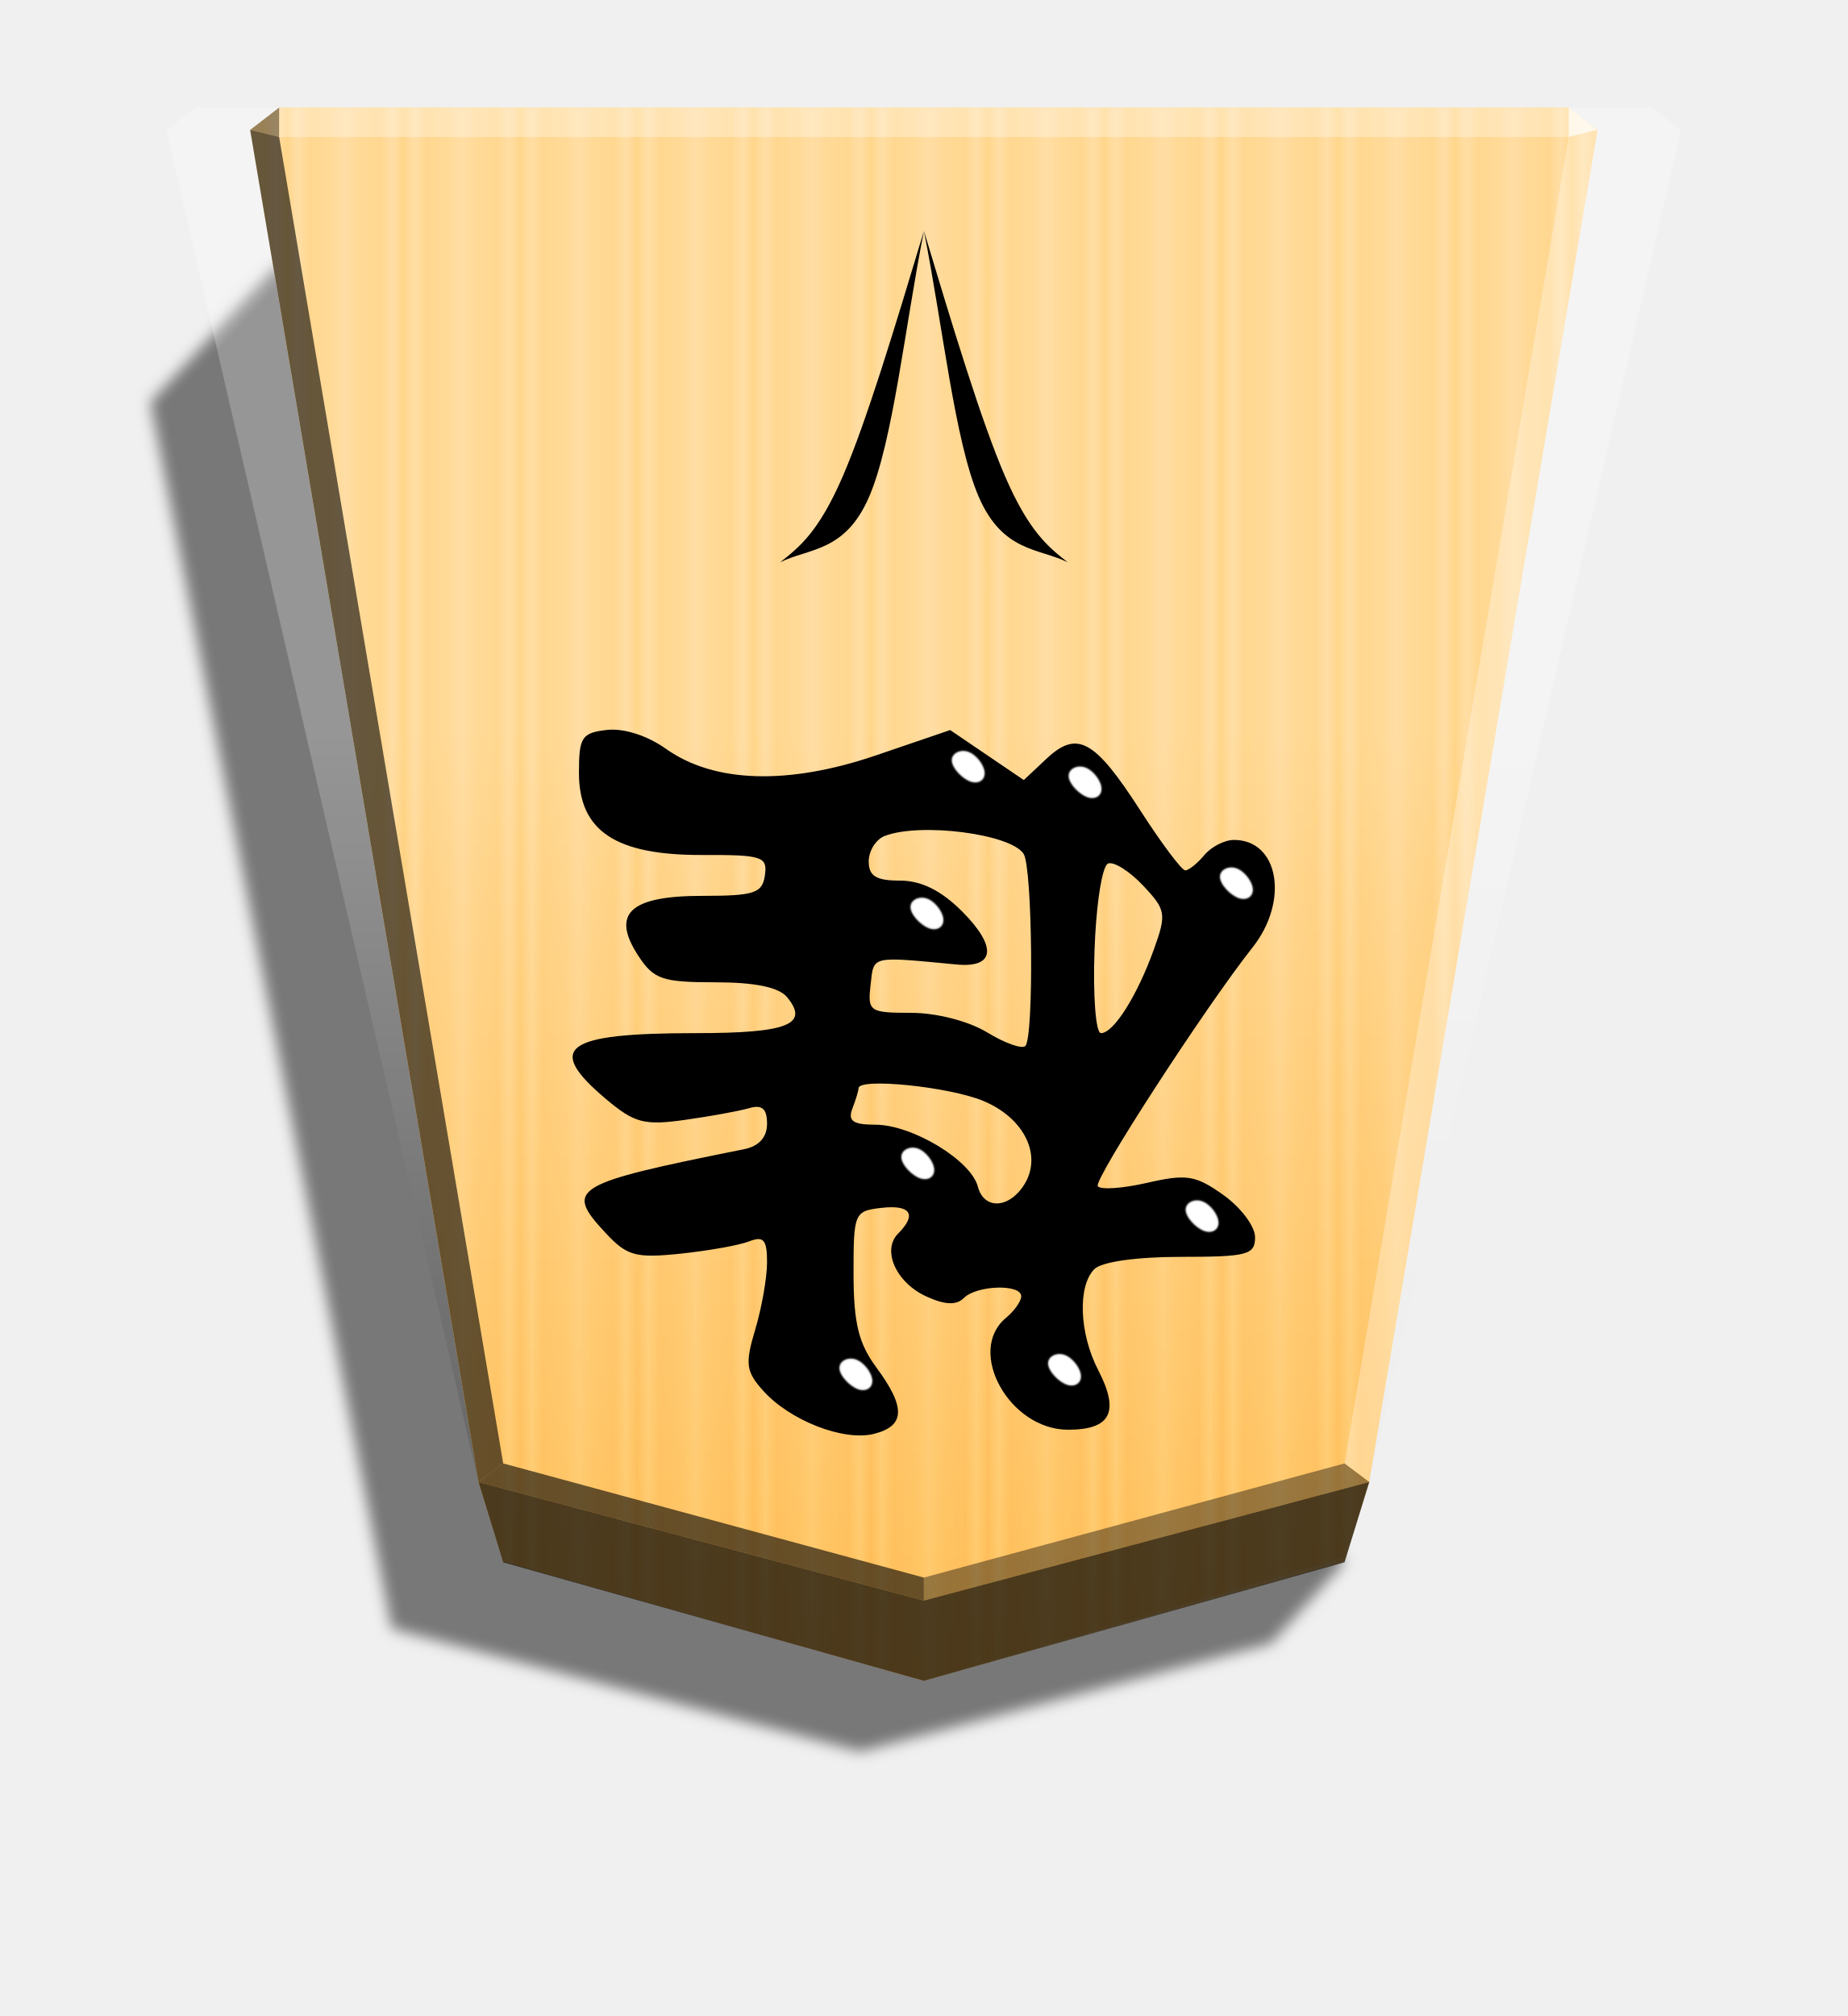
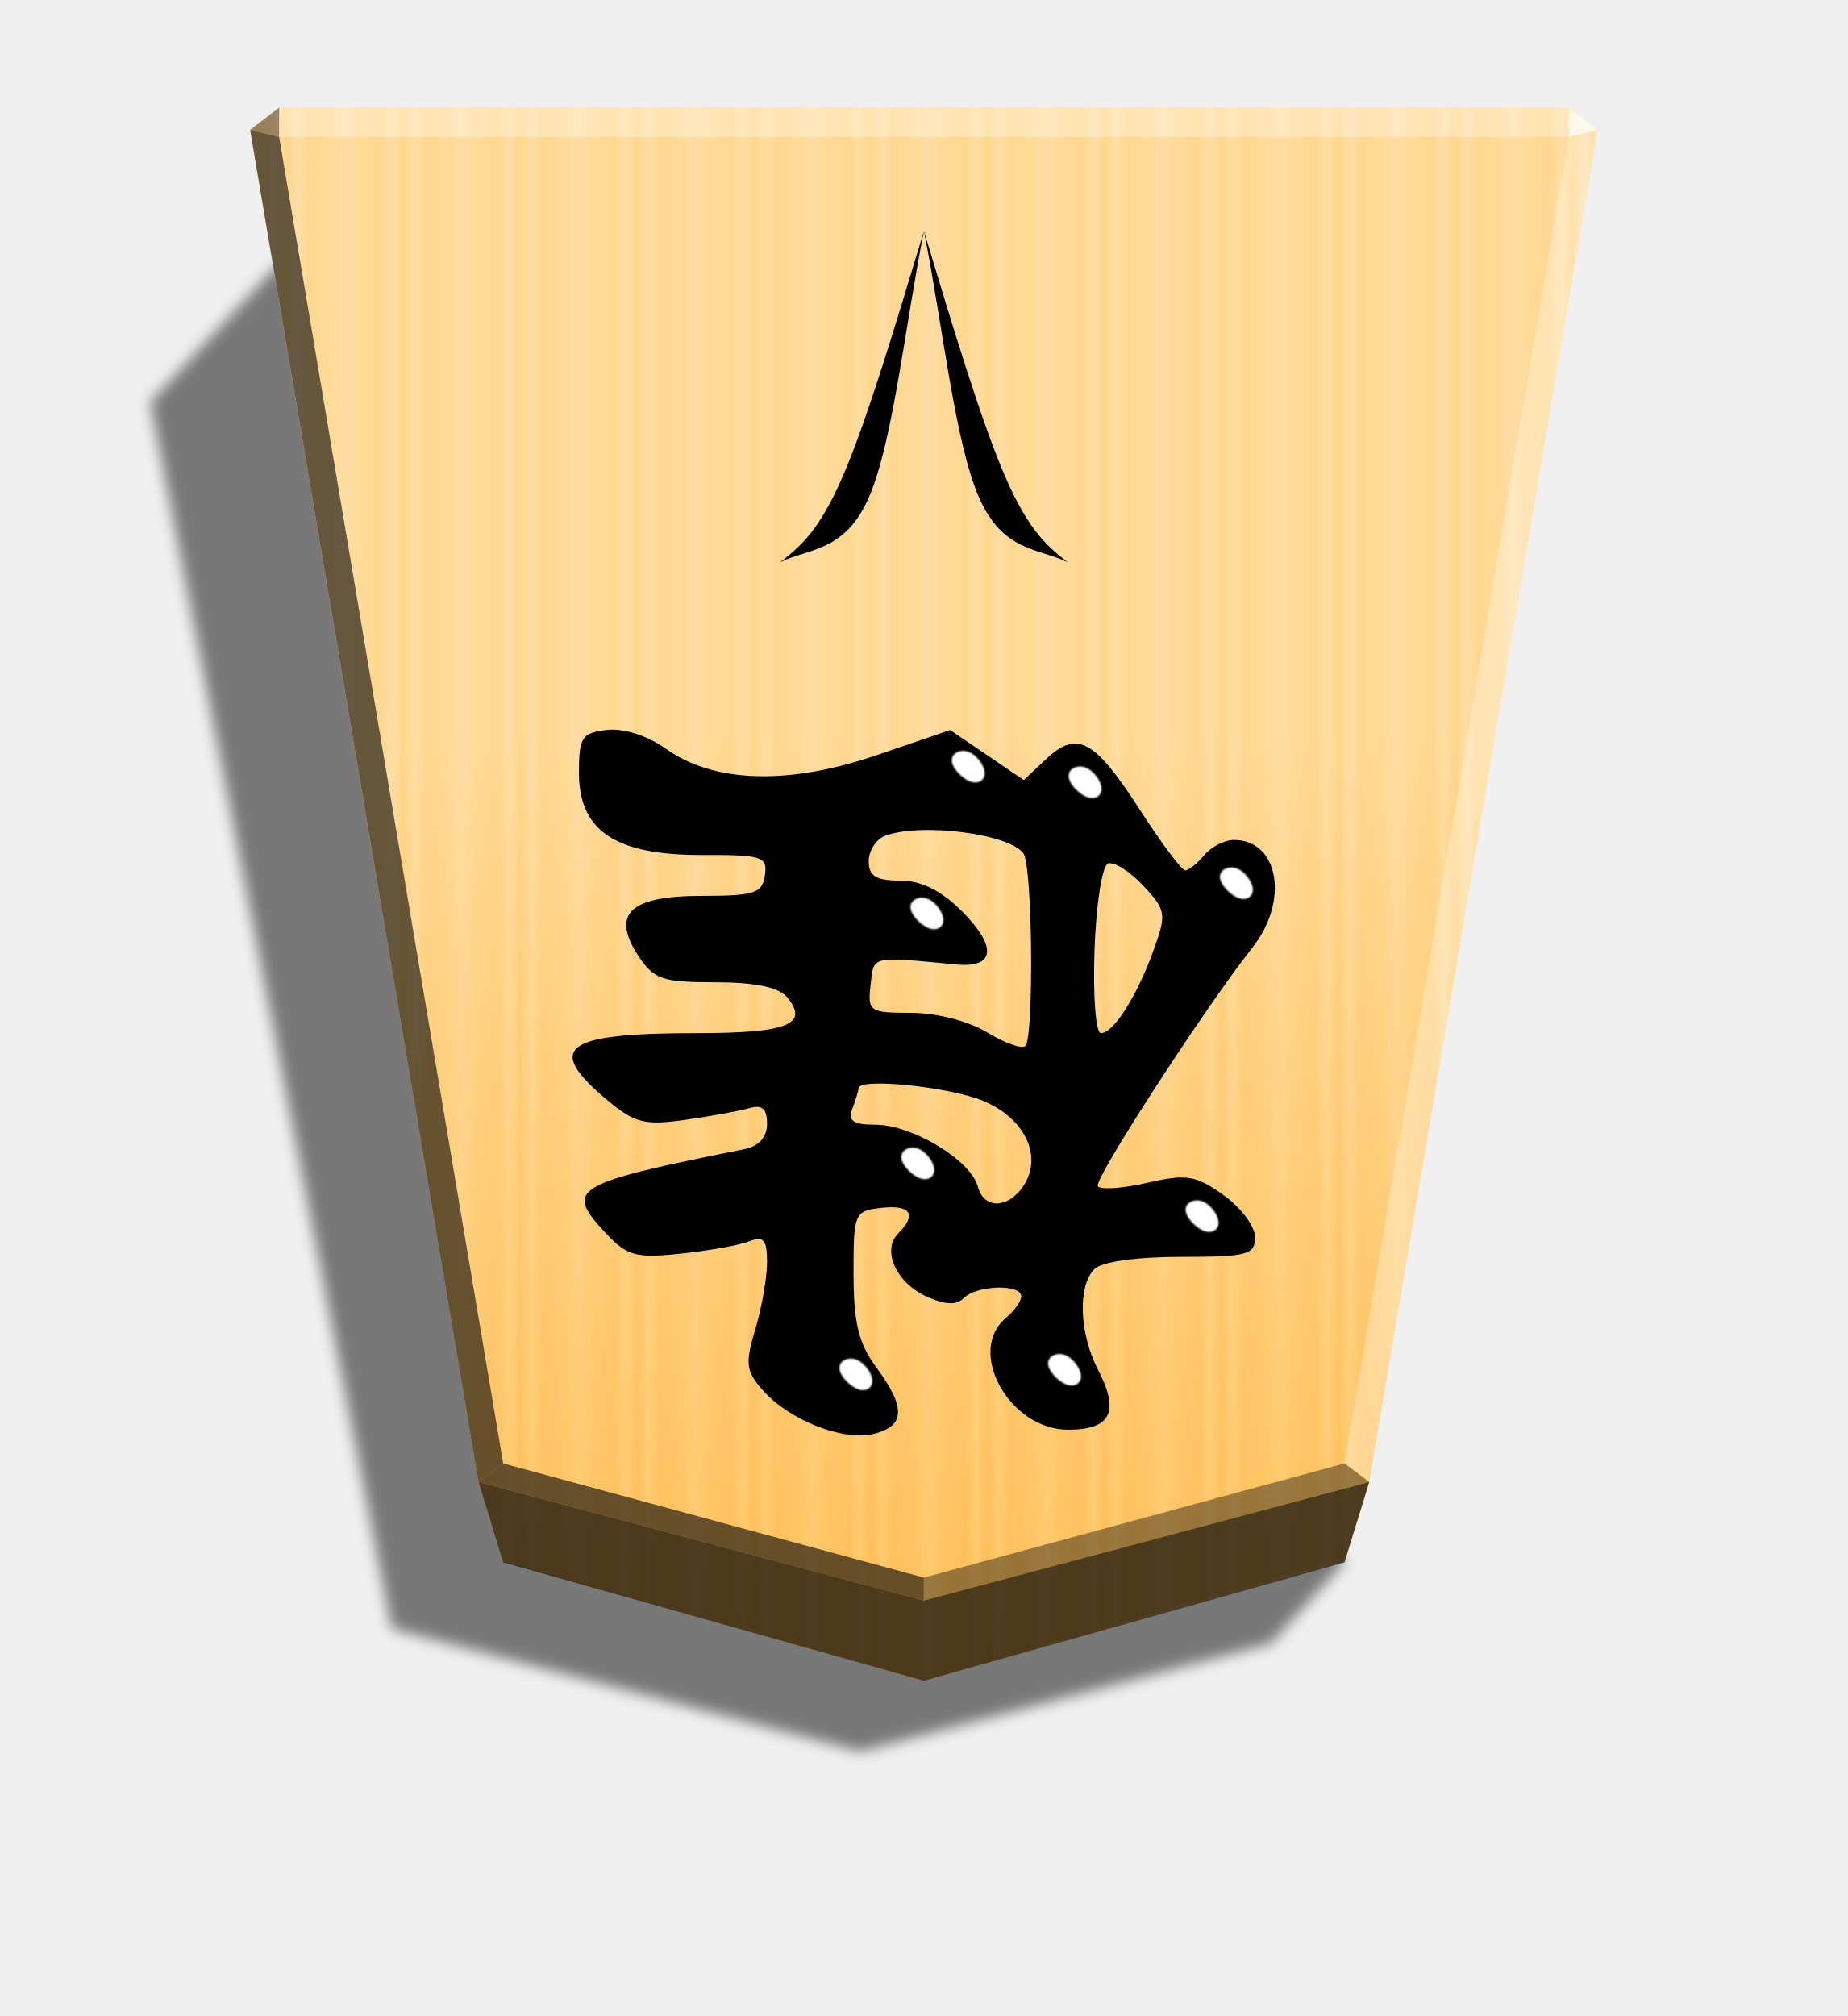
<svg xmlns="http://www.w3.org/2000/svg" xmlns:xlink="http://www.w3.org/1999/xlink" width="498.898" height="544.252" viewBox="0 0 1320 1440">
  <style>.B{filter:url(#D)}.C{color-interpolation-filters:sRGB}</style>
  <defs>
    <linearGradient id="A" x1="-1430.769" y1="-77.47" x2="-1409.955" y2="-77.47" spreadMethod="reflect" gradientUnits="userSpaceOnUse">
      <stop offset="0" stop-color="#ffd285" />
      <stop offset=".232" stop-color="#ffcd79" />
      <stop offset=".616" stop-color="#ffca73" />
      <stop offset=".808" stop-color="#ffd386" />
      <stop offset="1" stop-color="#ffc86e" />
    </linearGradient>
    <filter id="B" x="-.014" y="-.011" width="1.028" height="1.022" class="C">
      <feGaussianBlur stdDeviation="2.441" />
    </filter>
    <linearGradient id="C" x1="-905.021" y1="-376.306" x2="-904.556" y2="184.159" gradientUnits="userSpaceOnUse">
      <stop offset="0" />
      <stop offset=".602" stop-color="#fff" />
    </linearGradient>
    <filter id="D" x="-.079" y="-.083" width="1.159" height="1.166" class="C">
      <feGaussianBlur stdDeviation=".392" />
    </filter>
    <path id="E" d="M-2531.508-179.429c2.955 1.031 6.529 4.742 6.735 7.422s-2.955 4.33-5.91 3.299-5.704-4.742-5.91-7.422 2.131-4.33 5.086-3.299z" />
  </defs>
  <path style="mix-blend-mode:multiply" d="M-2655.488 204.013l26.181 28.949 146.334 38.515 166.935-43.817 86.005-436.932-45.894-49.39z" transform="matrix(-2.0051 0 0 2.0051 -4364.078 706.8231)" opacity=".5" filter="url(#B)" />
  <path d="M-1220.686-332.674l-149.881 42.384-8.809 28.459-81.338 481.636 10.349 7.986h459.359l10.348-7.986-81.338-481.636-8.809-28.459z" fill="url(#A)" transform="matrix(-2.0051 0 0 -2.0051 -1787.639 533.5419)" />
-   <path d="M-905.021-376.306l-149.881 44.065-8.809 26.778-111.156 481.636 10.349 7.986h518.995l10.349-7.986-111.156-481.636-8.809-28.601z" opacity=".25" fill="url(#C)" transform="matrix(-2.0051 0 0 -2.0051 -1154.688 446.0546)" style="mix-blend-mode:overlay" />
+   <path d="M-905.021-376.306l-149.881 44.065-8.809 26.778-81.338 481.636 10.349 7.986h459.359l10.349-7.986-81.338-481.636-8.809-28.601z" opacity=".25" fill="url(#C)" transform="matrix(-2.0051 0 0 -2.0051 -1154.688 446.0546)" style="mix-blend-mode:overlay" />
  <path d="M199.419 97.854l.043-21.064-20.75 16.013 20.707 5.052zm778.776 960.694l-17.664-13.248L660 1126.847v16.402z" opacity=".4" />
  <path d="M341.805 1058.548l17.664-13.248L660 1126.847v16.402z" opacity=".6" />
  <path d="M341.805 1058.548l17.664-13.248-160.05-947.446-20.707-5.052z" opacity=".6" />
  <g fill="#fff">
    <path d="M978.195 1058.548l-17.664-13.248 160.05-947.446 20.707-5.052z" opacity=".3" />
    <path d="M1120.582 97.854l-.043-21.064 20.75 16.013-20.707 5.052z" opacity=".8" />
    <path d="M1120.582 97.854H199.419l.043-21.064h921.077l.043 21.064z" opacity=".3" />
  </g>
  <path d="M359.468 1115.896l-17.663-57.348L660 1143.25l318.195-84.702-17.663 57.348L660 1200.598l-300.532-84.702z" opacity=".7" />
  <g transform="matrix(-1.9861 0 0 -1.9861 -4414.767 635.9745)">
    <path d="M-2577.841 48.663l-13.245-8.989-8.112 7.621c-11.076 10.406-17.345 6.974-33.737-18.469-7.652-11.878-14.946-21.61-16.208-21.628s-4.344 2.437-6.848 5.454-7.314 5.486-10.688 5.486c-16.134 0-19.925-21.935-6.684-38.671 16.98-21.461 57.163-83.421 55.669-85.839-.855-1.383-8.823-.852-17.707 1.181-14.26 3.263-17.484 2.748-27.514-4.394-6.249-4.45-11.362-11.27-11.362-15.156 0-6.337 2.752-7.065 26.697-7.065 15.888 0 28.474-1.777 31.086-4.388 6.113-6.113 5.475-23.131-1.362-36.352-7.778-15.041-4.541-21.431 10.856-21.431 21.084 0 36.759 28.248 22.323 40.229-3.017 2.504-5.486 5.997-5.486 7.762 0 4.499 16.017 4.016 20.655-.623 2.671-2.672 6.749-2.503 13.461.555 10.914 4.973 16.138 16.657 10.133 22.663-6.827 6.827-4.477 10.41 6.037 9.201 9.764-1.123 10.057-1.816 10.033-23.741-.019-17.639-1.821-25.014-8.229-33.681-10.625-14.371-10.371-21.027.908-23.858 10.941-2.746 30.303 4.834 39.921 15.628 6.111 6.859 6.451 9.58 2.743 21.958-2.328 7.771-4.233 18.639-4.233 24.153 0 8.069 1.248 9.532 6.4 7.503 3.52-1.387 14.629-3.378 24.686-4.426 16.189-1.687 19.282-.835 26.977 7.429 14.936 16.042 12.179 17.709-49.834 30.14-5.318 1.066-8.229 4.299-8.229 9.14 0 5.407 1.78 6.972 6.4 5.624 3.52-1.027 13.921-2.926 23.115-4.22 14.65-2.063 18.151-1.145 28.343 7.431 22.15 18.638 15.175 23.763-32.341 23.763-32.946 0-40.853 3.134-32.698 12.96 2.949 3.553 11.547 5.326 25.831 5.326 19.024 0 22.105 1.06 27.643 9.512 9.93 15.155 3.092 21.574-22.981 21.574-18.766 0-21.617.934-22.541 7.387-.969 6.764.934 7.381 22.577 7.314 31.215-.096 44.311 8.646 44.311 29.58 0 12.812-1.006 14.35-10.065 15.392-6.014.692-14.544-2.032-21.195-6.767-17.338-12.346-43.993-13.168-75.729-2.334l-26.531 9.057zm36.751-29.088c3.182-1.221 5.785-5.335 5.785-9.143 0-5.293-2.65-6.923-11.253-6.923-7.631 0-14.79-3.537-22.242-10.989-12.745-12.745-11.997-20.488 1.851-19.182 31.266 2.947 29.75 3.305 30.972-7.314 1.104-9.595.432-10.058-14.629-10.071-9.12-.01-20.659-2.985-27.326-7.05-6.347-3.87-12.519-6.058-13.714-4.862-3.128 3.129-2.577 64.161.625 69.104 4.647 7.174 37.102 11.355 49.931 6.432zm-75.439-41.046c.591-16.64-.437-29.877-2.322-29.877-4.541 0-13.01 13.402-19.018 30.097-4.601 12.783-4.361 14.223 3.816 22.927 4.799 5.108 10.466 8.712 12.593 8.009.353-.117.706-.573 1.052-1.328 1.784-3.895 3.378-15.738 3.879-29.829zm84.881-49.692c0-.841.999-4.133 2.22-7.314 1.704-4.442-.206-5.788-8.229-5.799-13.305-.017-34.422-12.77-36.912-22.29-2.18-8.335-11.202-7.951-16.655.709-6.638 10.542-.05 24.009 14.743 30.145 12.316 5.108 44.832 8.407 44.832 4.549z" />
    <g fill="#fff">
      <use xlink:href="#E" class="B" />
      <use xlink:href="#E" x="-75.049" y="1.65" class="B" />
      <use xlink:href="#E" x="-124.531" y="56.905" class="B" />
      <use xlink:href="#E" x="-136.876" y="176.643" class="B" />
      <use xlink:href="#E" x="-82.446" y="212.93" class="B" />
      <use xlink:href="#E" x="-22.267" y="75.873" class="B" />
      <use xlink:href="#E" x="-25.566" y="165.766" class="B" />
      <use xlink:href="#E" x="-40.411" y="218.547" class="B" />
    </g>
  </g>
  <g transform="matrix(-1.6024 0 0 -1.6024 -1282.76 324.6069)">
    <path d="M-1212.432 99.634c-8.503-42.888-13.794-93.984-24.473-118.599s-26.746-22.747-39.602-29.088c8.573 6.76 17.145 13.52 27.825 38.135s23.465 67.084 36.25 109.553z" />
    <path d="M-1212.432 99.634c8.503-42.888 13.794-93.984 24.473-118.599s26.746-22.747 39.602-29.088c-8.573 6.76-17.145 13.52-27.825 38.135s-23.465 67.084-36.25 109.553z" />
  </g>
</svg>
